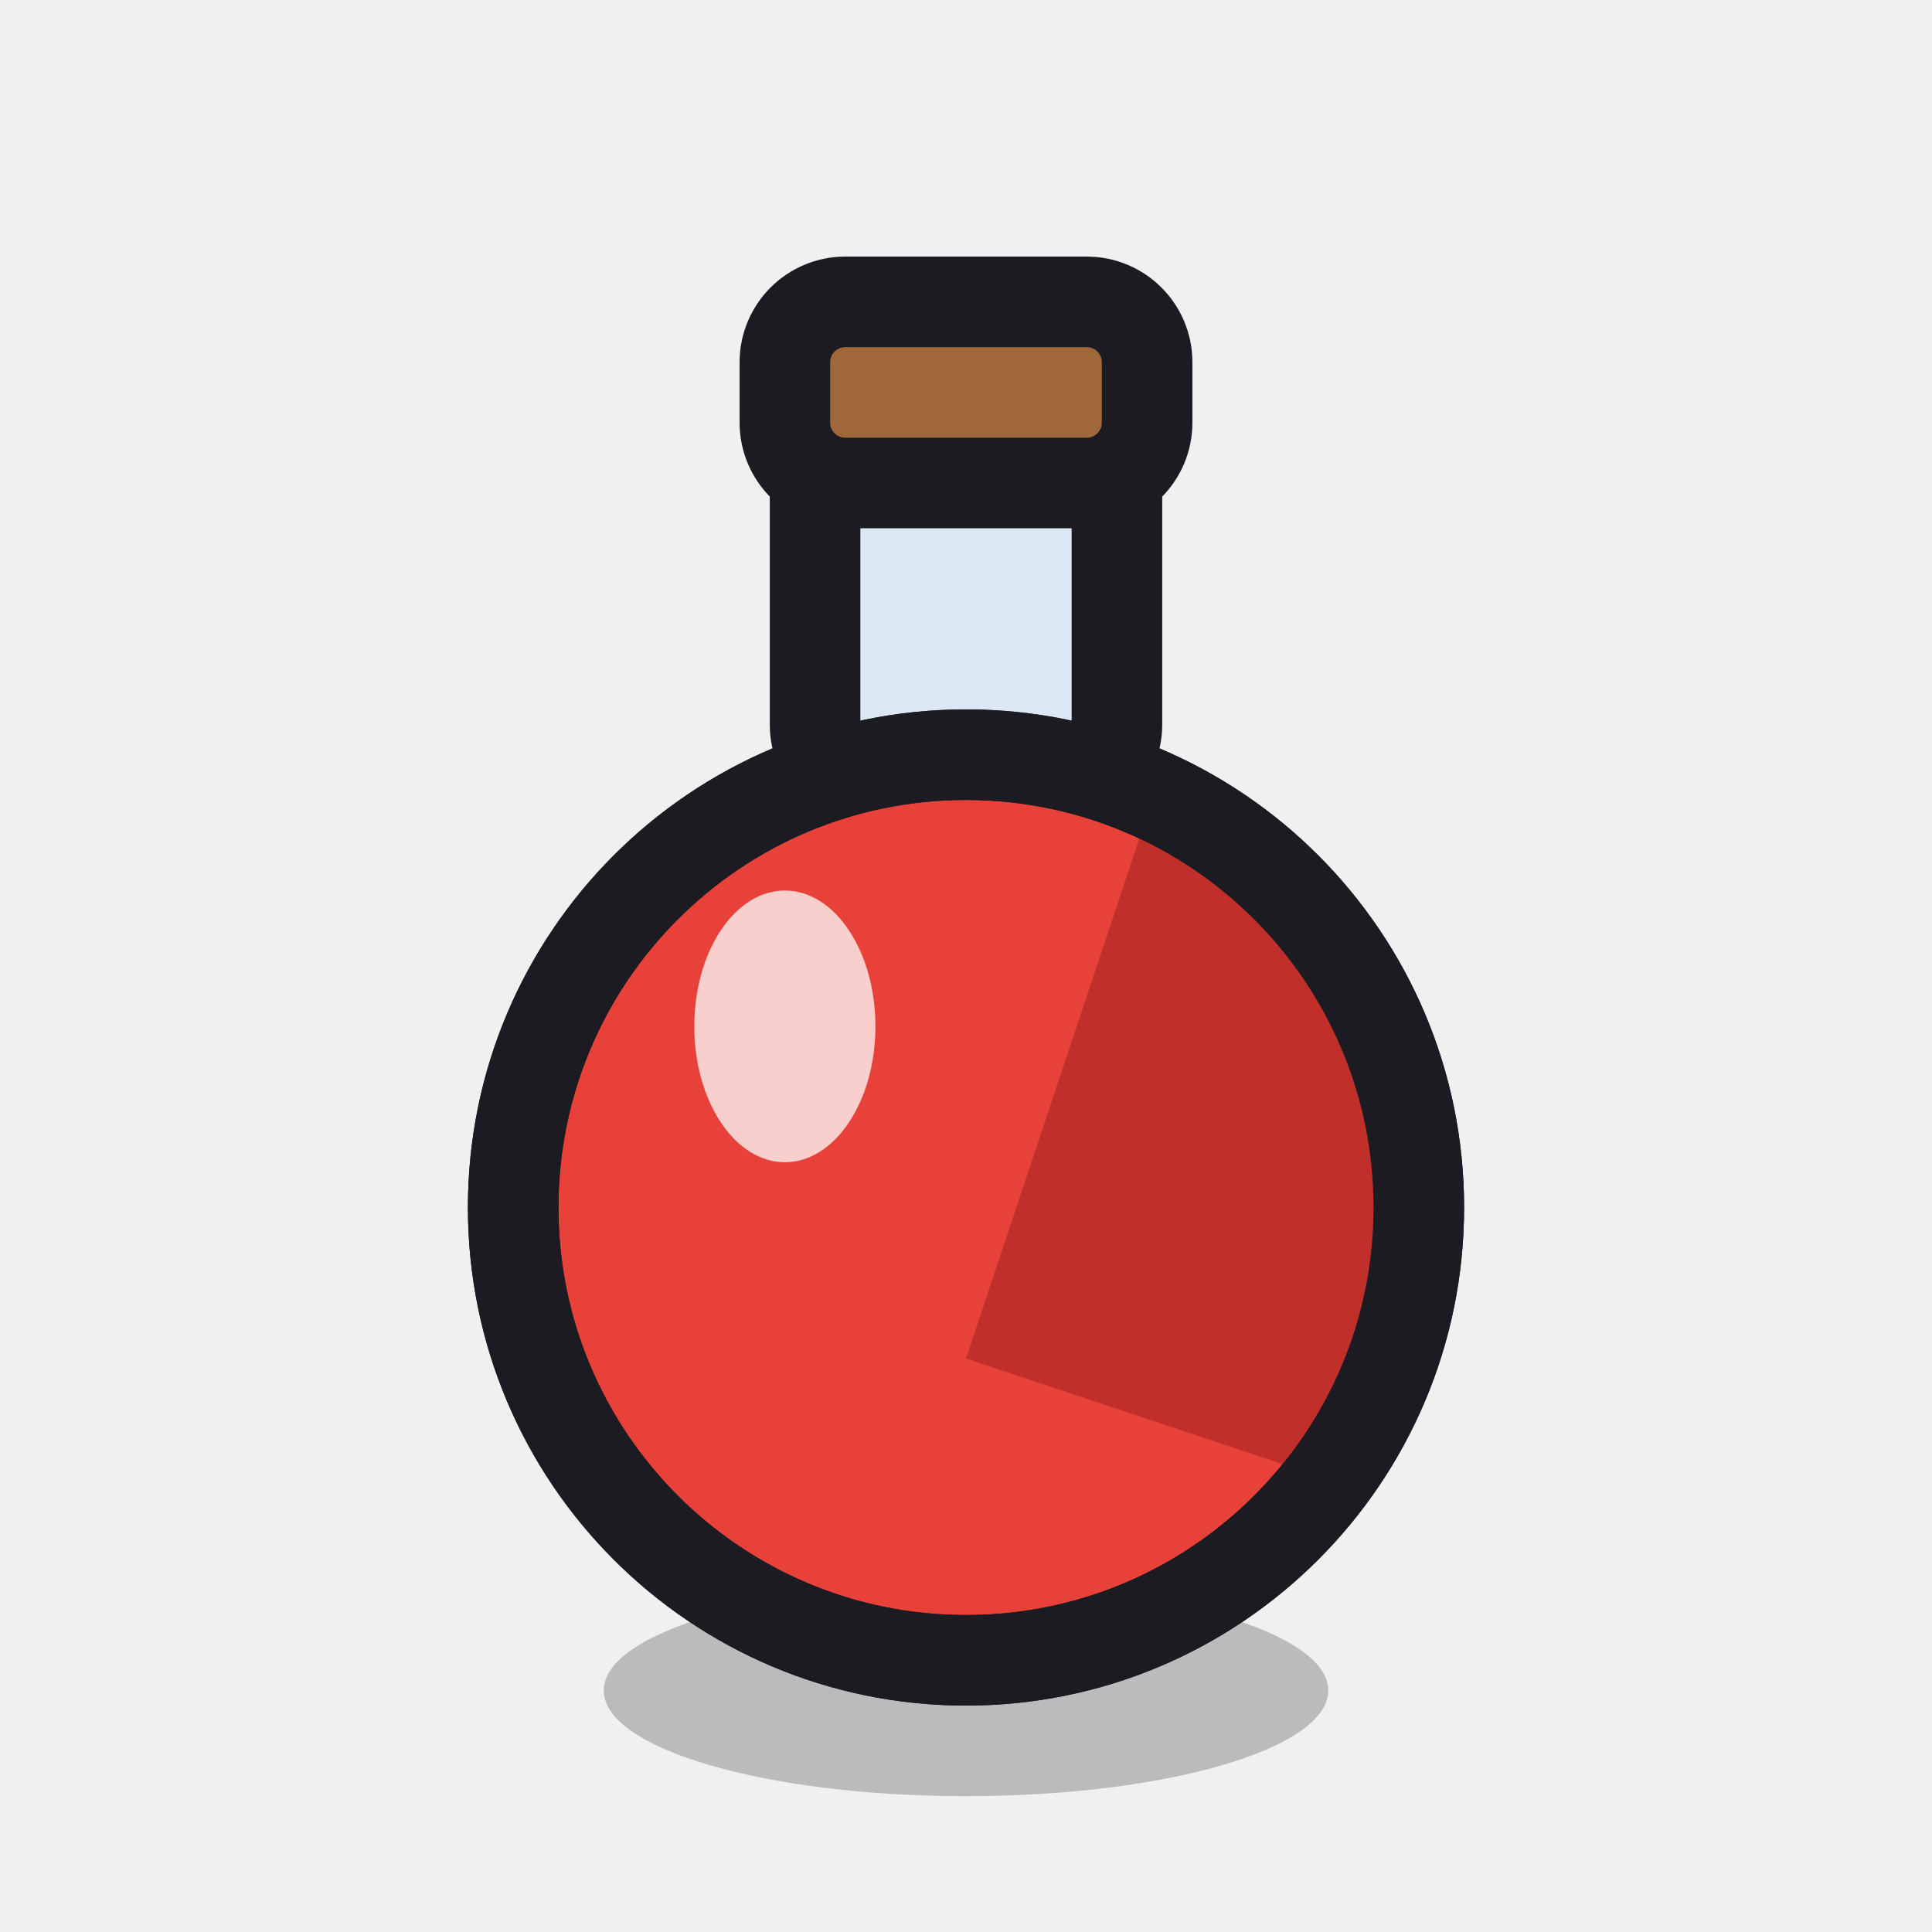
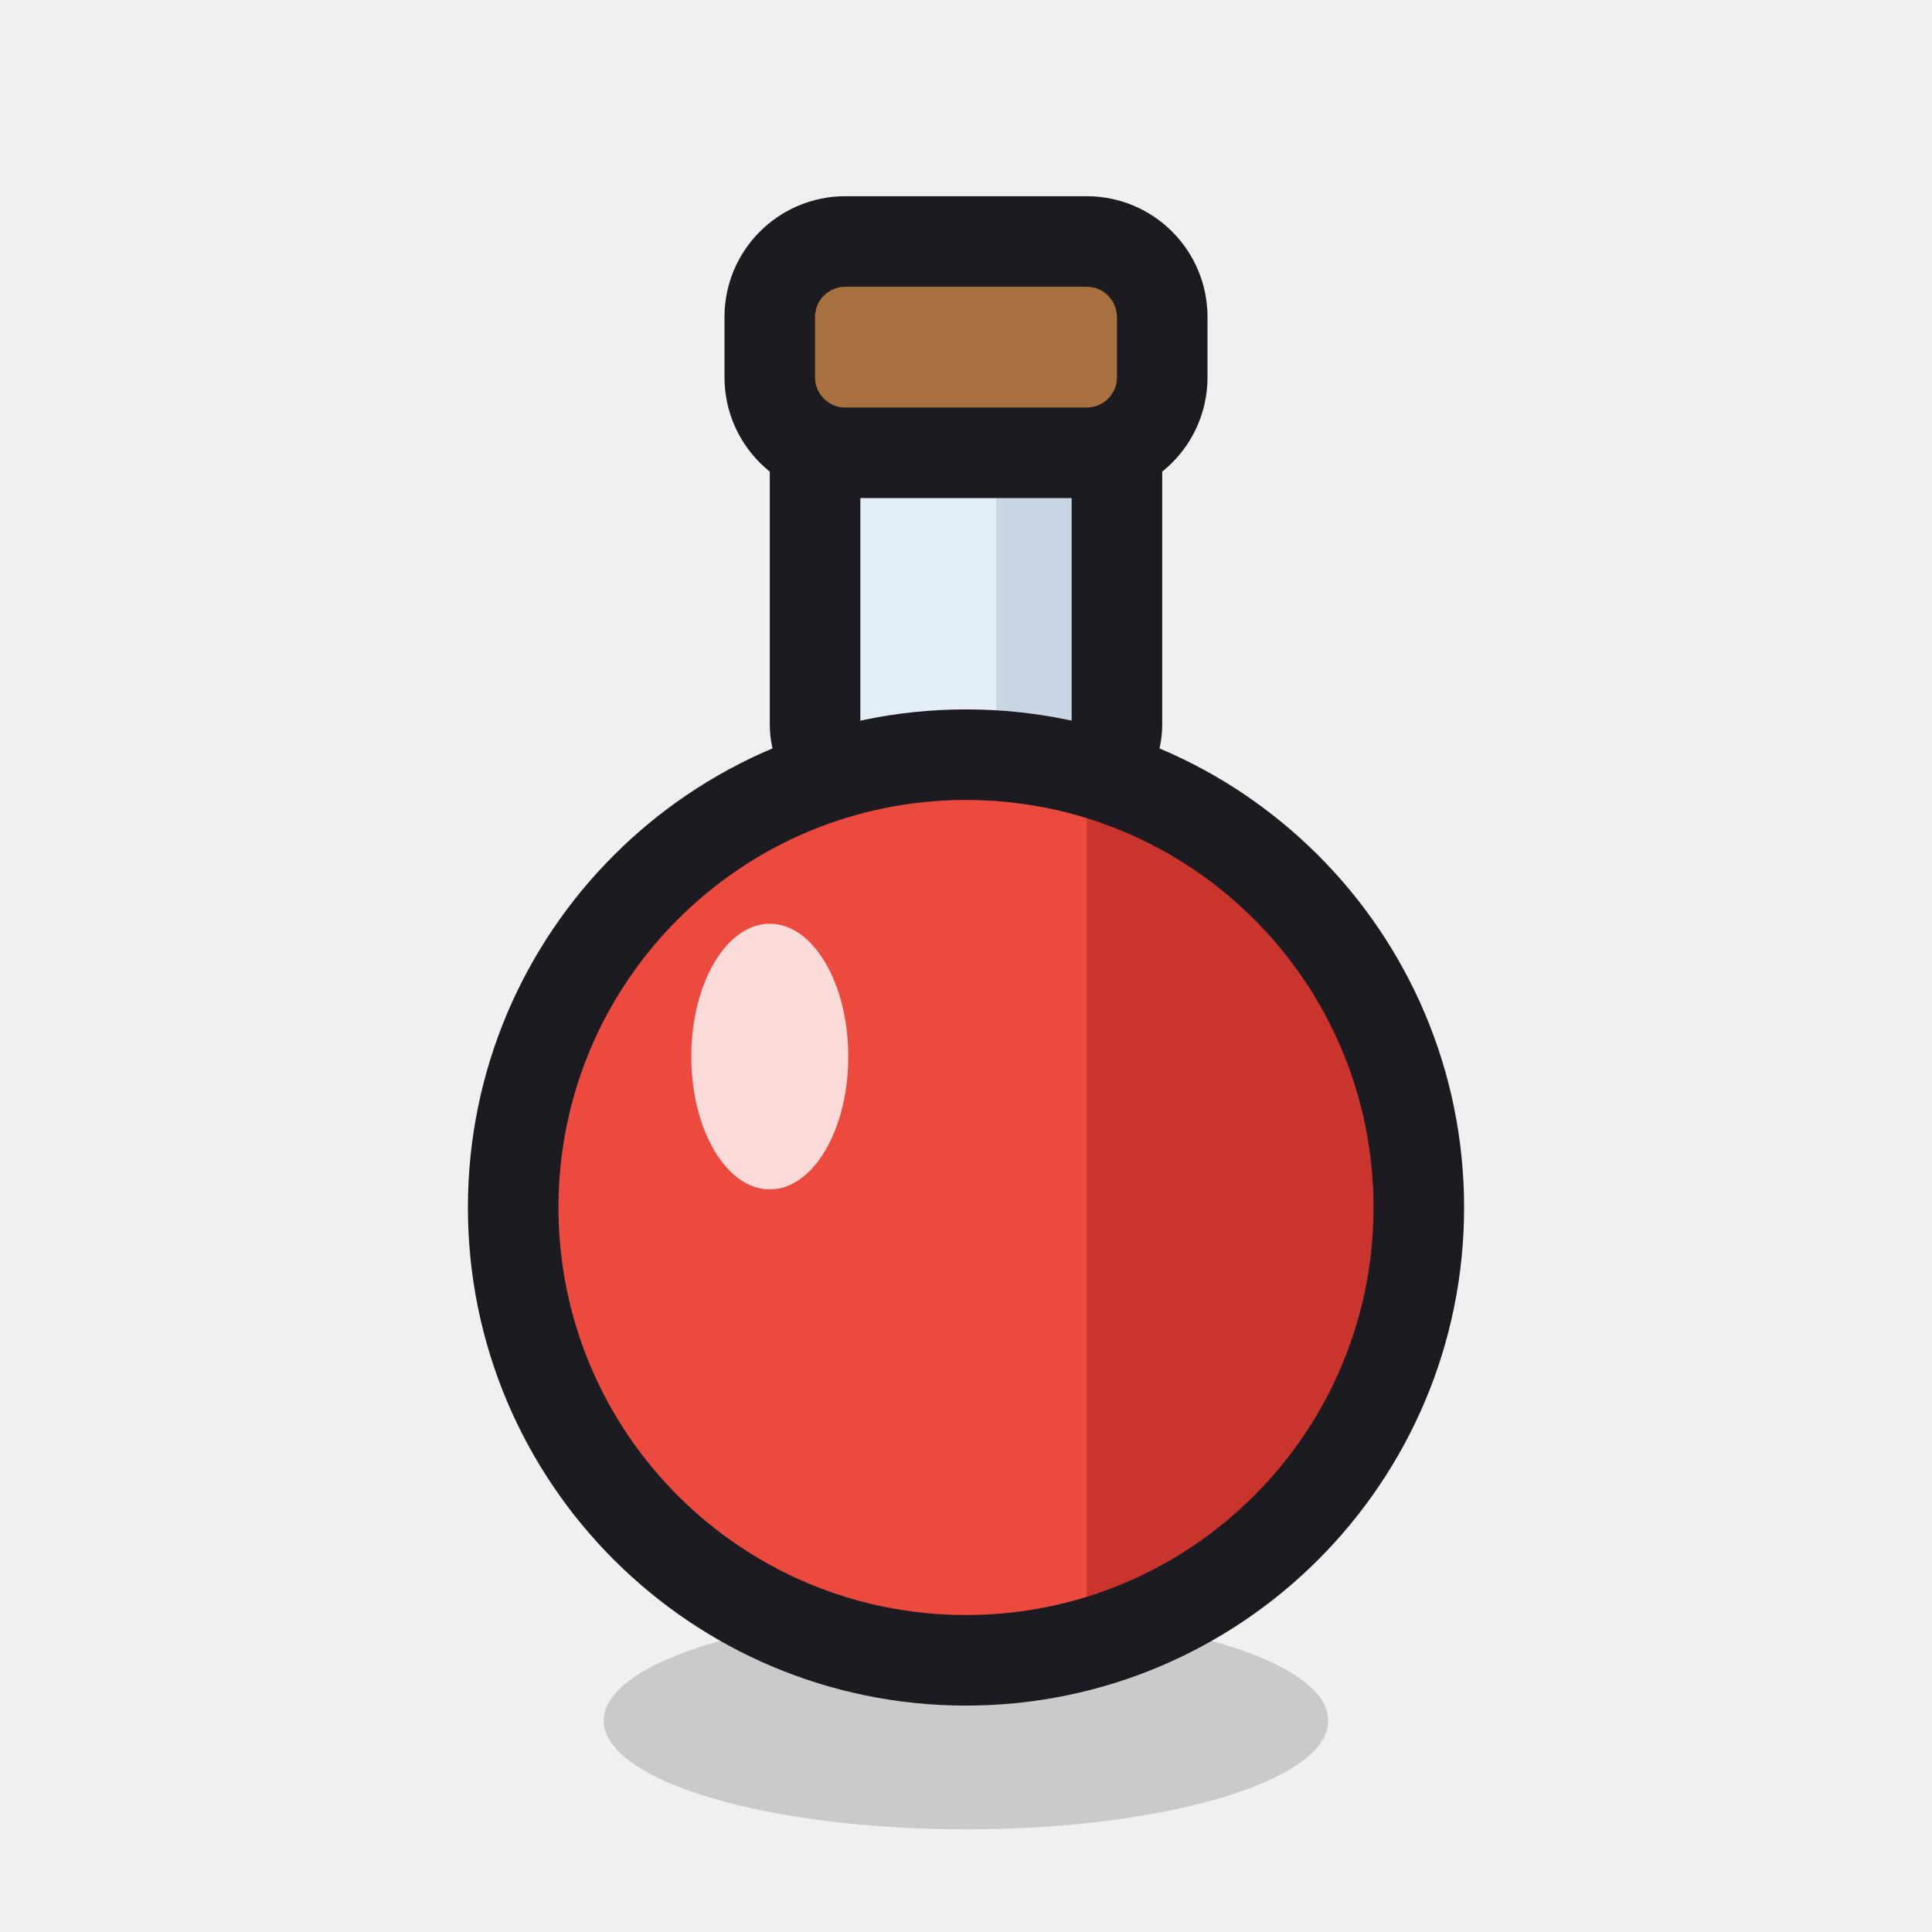
<svg xmlns="http://www.w3.org/2000/svg" width="64" height="64" viewBox="0 0 64 64">
-   <ellipse cx="32" cy="56" rx="12" ry="3.5" fill="#000" fill-opacity="0.22" />
-   <rect x="27" y="14" width="10" height="12" rx="2" fill="#dbe7f2" stroke="#1c1b22" stroke-width="3" stroke-linejoin="round" stroke-linecap="round" />
-   <rect x="26" y="10" width="12" height="6" rx="2" fill="#a0683a" stroke="#1c1b22" stroke-width="3" stroke-linejoin="round" stroke-linecap="round" />
-   <circle cx="32" cy="40" r="15" fill="#e8413a" stroke="#1c1b22" stroke-width="3" stroke-linejoin="round" stroke-linecap="round" />
-   <path d="M38 27 A15 15 0 0 1 44 49 L32 45 Z" fill="#c12f2a" />
+   <ellipse cx="32" cy="57" rx="12" ry="3.6" fill="#000" fill-opacity="0.16" />
+   <clipPath id="pon">
+     <rect x="27" y="13" width="10" height="13" rx="2" fill="#000" />
+   </clipPath>
+   <rect x="27" y="13" width="10" height="13" rx="2" fill="#e4eef7" />
+   <rect x="33" y="0" width="64" height="64" fill="#c9d6e3" clip-path="url(#pon)" />
+   <rect x="27" y="13" width="10" height="13" rx="2" fill="none" stroke="#1c1b22" stroke-width="3" stroke-linejoin="round" stroke-linecap="round" />
+   <rect x="25.5" y="8" width="13" height="7" rx="2.5" fill="#a8703e" stroke="#1c1b22" stroke-width="3" stroke-linejoin="round" stroke-linecap="round" />
+   <clipPath id="pob">
+     <circle cx="32" cy="40" r="15" fill="#000" />
+   </clipPath>
+   <circle cx="32" cy="40" r="15" fill="#ec4a3f" />
+   <rect x="36" y="0" width="64" height="64" fill="#c9352c" clip-path="url(#pob)" />
  <circle cx="32" cy="40" r="15" fill="none" stroke="#1c1b22" stroke-width="3" stroke-linejoin="round" stroke-linecap="round" />
-   <ellipse cx="26" cy="34" rx="3" ry="4.5" fill="#fff" fill-opacity="0.75" />
+   <ellipse cx="25.5" cy="35" rx="2.6" ry="4.4" fill="#fff" fill-opacity="0.8" />
</svg>
